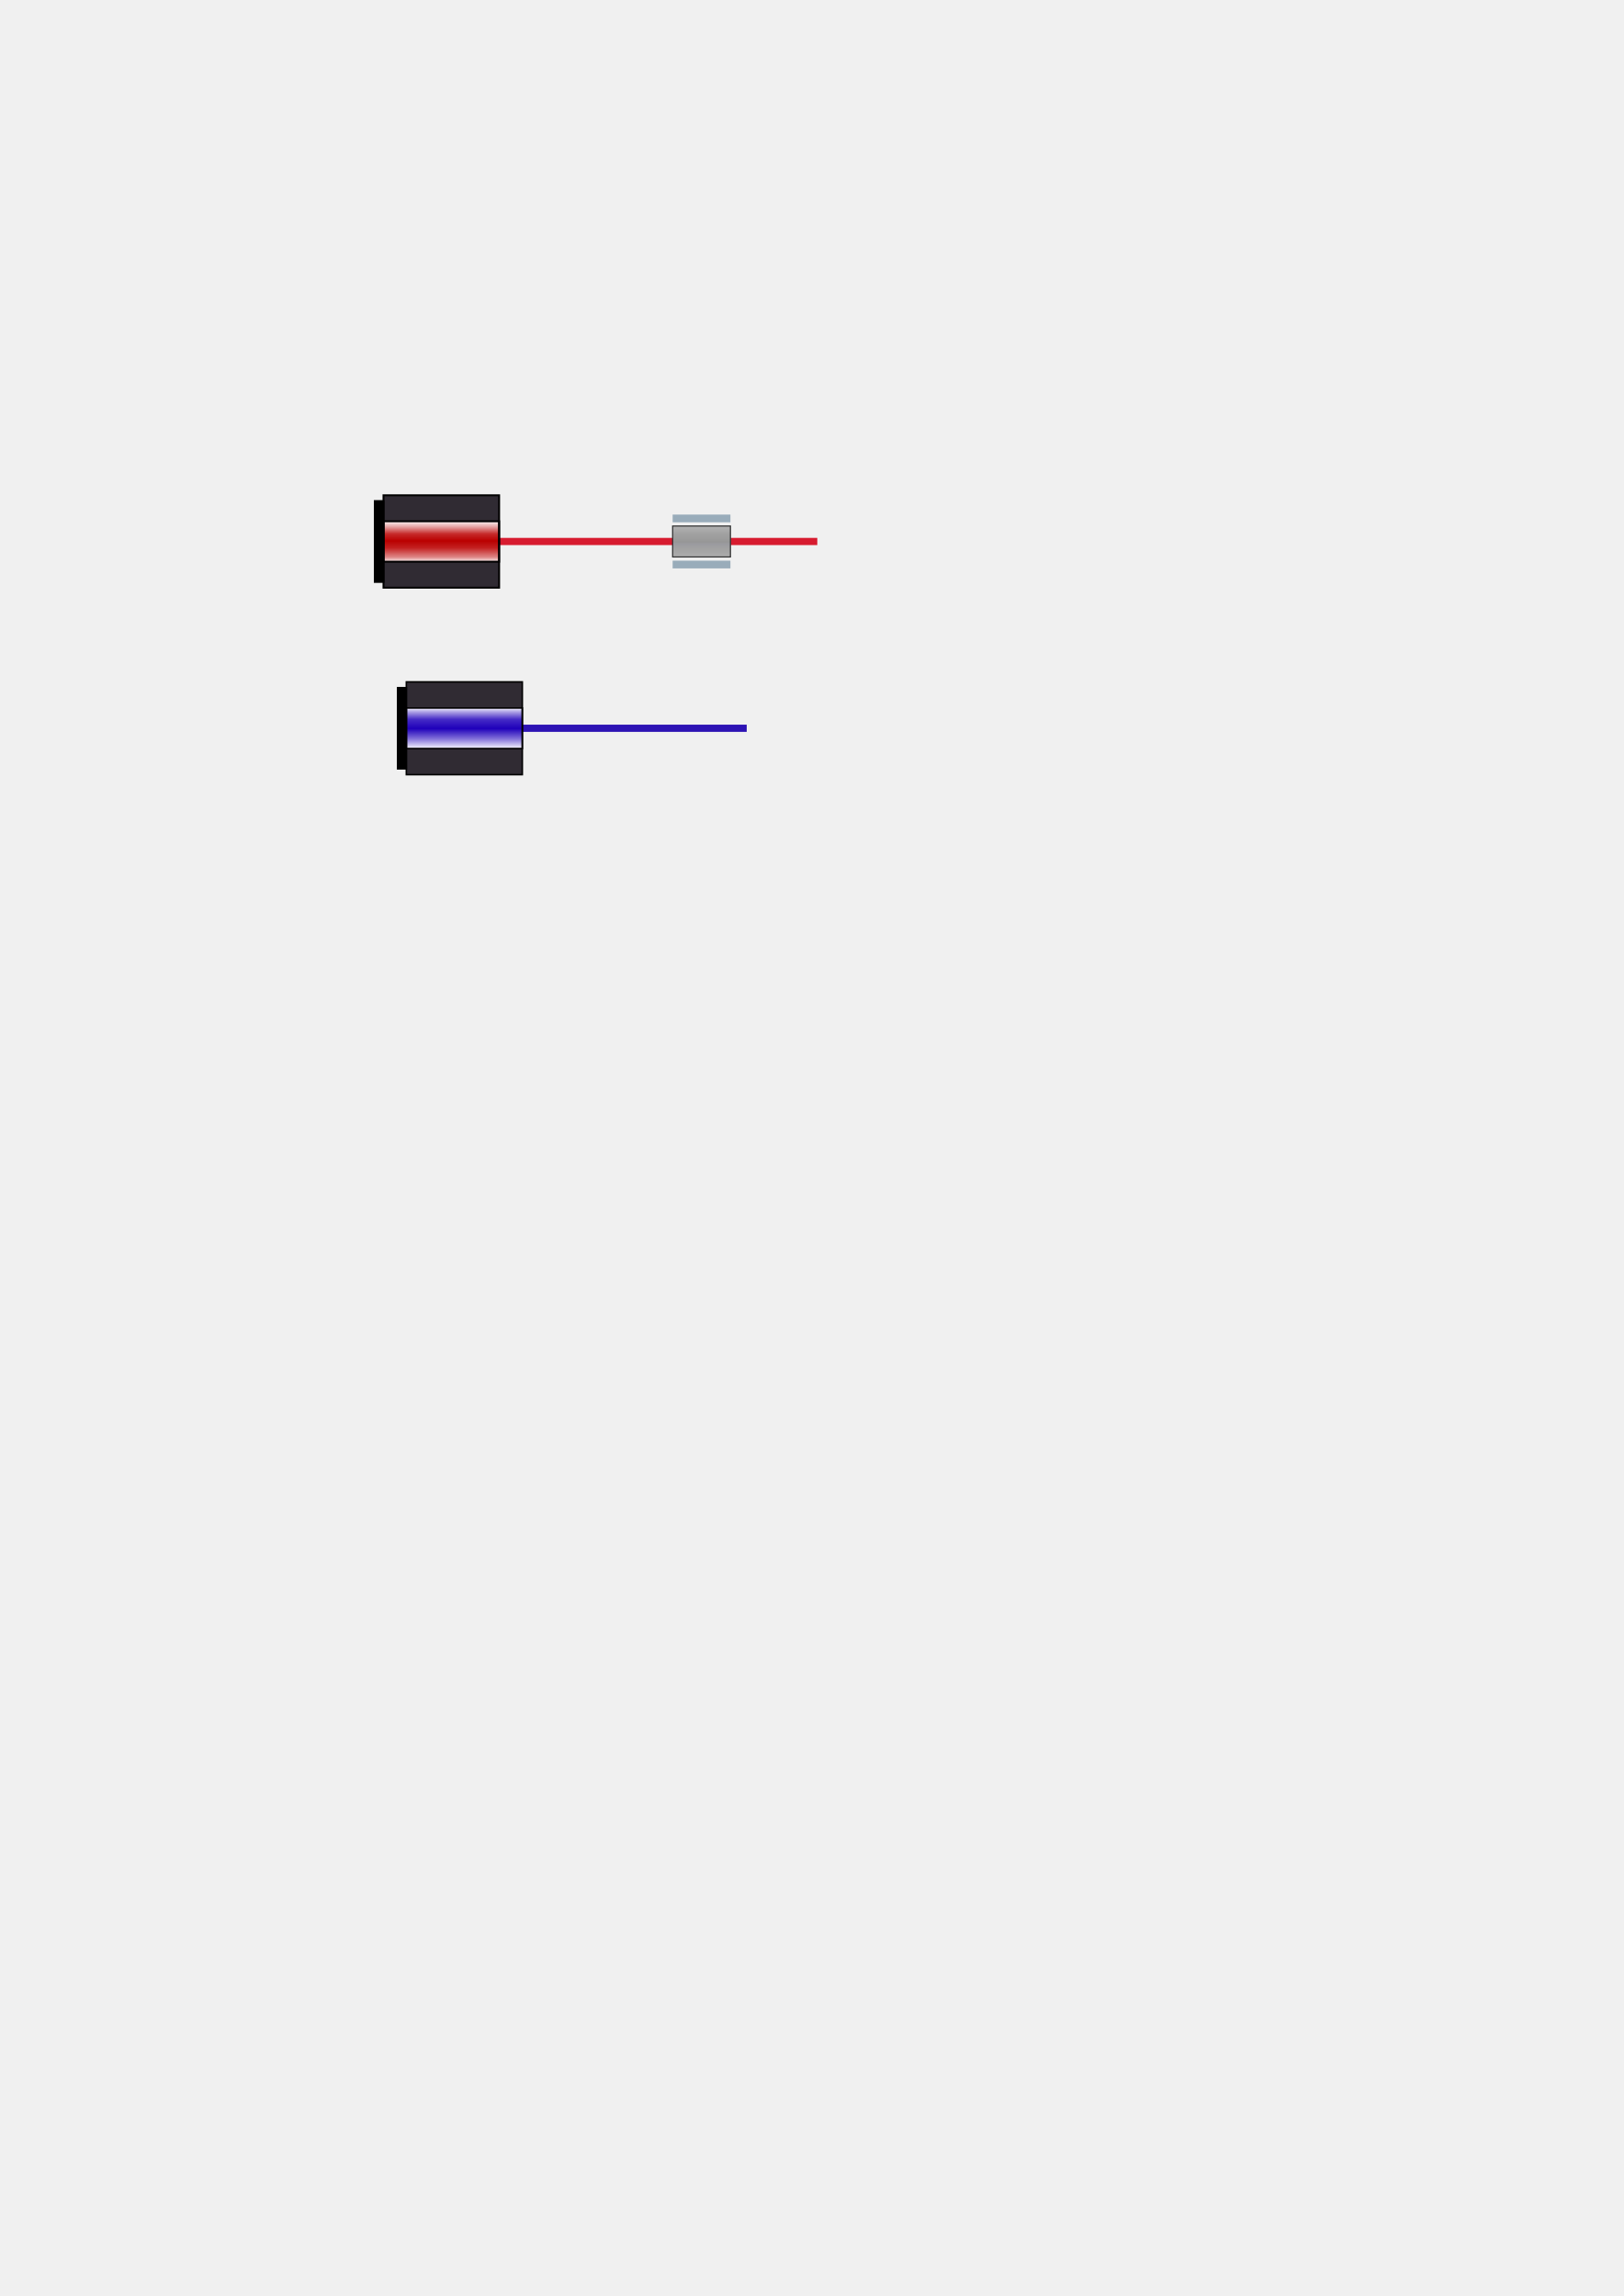
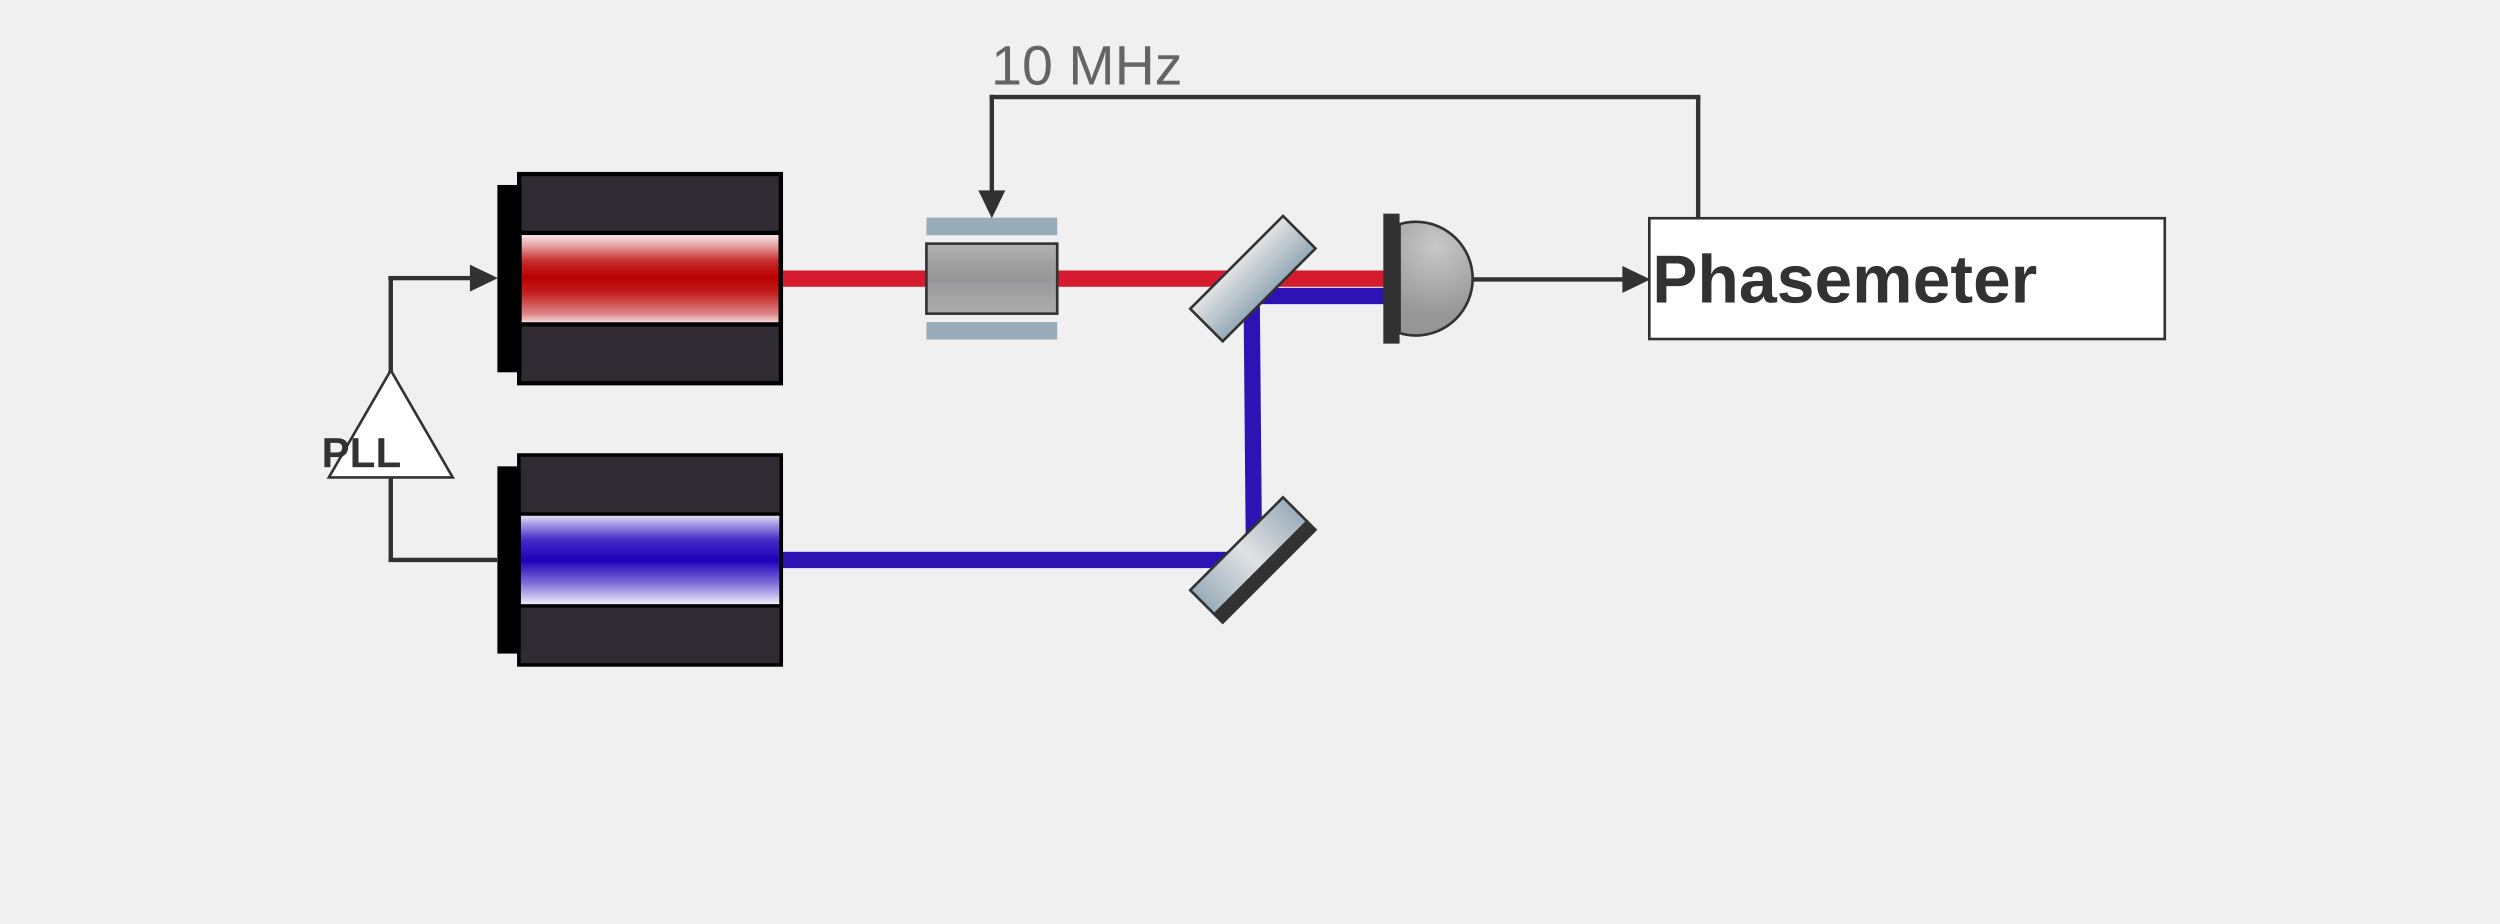
- <svg xmlns="http://www.w3.org/2000/svg" xmlns:xlink="http://www.w3.org/1999/xlink" width="210mm" height="297mm" viewBox="0 0 210 297" version="1.1" id="svg1">
+ <svg xmlns="http://www.w3.org/2000/svg" xmlns:xlink="http://www.w3.org/1999/xlink" width="142.865mm" height="52.784mm" viewBox="0 0 142.865 52.784" version="1.1" id="svg1">
  <defs id="defs1">
    <linearGradient xlink:href="#linearGradient45" id="linearGradient118-6" gradientUnits="userSpaceOnUse" gradientTransform="matrix(0.8,0,0,0.8,-34.8284,-61.1108)" x1="43.535" y1="118.073" x2="43.535" y2="92.333" />
    <linearGradient y2="13.131" x2="28.722" y1="32.973" x1="28.722" gradientUnits="userSpaceOnUse" id="linearGradient45">
      <stop id="stop32" style="stop-color:#FEFCFC" offset="0.005" />
      <stop id="stop33" style="stop-color:#E6A4A4" offset="0.15" />
      <stop id="stop35" style="stop-color:#C62B2B" offset="0.317" />
      <stop id="stop40" style="stop-color:#BA0000" offset="0.485" />
      <stop id="stop41" style="stop-color:#c32020;stop-opacity:1;" offset="0.652" />
      <stop id="stop42" style="stop-color:#de8787;stop-opacity:1;" offset="0.874" />
      <stop id="stop43" style="stop-color:#FFFFFF" offset="1" />
    </linearGradient>
    <linearGradient xlink:href="#linearGradient30-3" id="linearGradient127" gradientUnits="userSpaceOnUse" gradientTransform="matrix(0.8,0,0,0.8,-34.8284,-60.85844)" x1="43.535" y1="107.446" x2="43.535" y2="85.247" />
    <linearGradient gradientTransform="matrix(0.8,0,0,0.8,-35.0284,-61.5817)" y2="86.303" x2="63.739" y1="107.564" x1="63.739" gradientUnits="userSpaceOnUse" id="linearGradient30-3">
      <stop id="stop21" style="stop-color:#b4b4b4;stop-opacity:1;" offset="0" />
      <stop id="stop22" style="stop-color:#a2a2a2;stop-opacity:1;" offset="0.25" />
      <stop id="stop23" style="stop-color:#9b9b9b;stop-opacity:1;" offset="0.428" />
      <stop id="stop24" style="stop-color:#969696;stop-opacity:1;" offset="0.511" />
      <stop id="stop25" style="stop-color:#9b9ba0;stop-opacity:1;" offset="0.581" />
      <stop id="stop26" style="stop-color:#a2a2a2;stop-opacity:1;" offset="0.725" />
      <stop id="stop29" style="stop-color:#aaaaaa;stop-opacity:1;" offset="0.93" />
      <stop id="stop30" style="stop-color:#b4b4b4;stop-opacity:1;" offset="1" />
    </linearGradient>
    <linearGradient xlink:href="#linearGradient140" id="linearGradient86" gradientUnits="userSpaceOnUse" gradientTransform="matrix(0.8,0,0,0.8,-34.8284,-61.1108)" x1="43.535" y1="118.073" x2="43.535" y2="92.333" />
    <linearGradient y2="13.131" x2="28.722" y1="32.973" x1="28.722" gradientUnits="userSpaceOnUse" id="linearGradient140">
      <stop id="stop131" style="stop-color:#fcfcfe;stop-opacity:1;" offset="0.005" />
      <stop id="stop132" style="stop-color:#afa4e6;stop-opacity:1;" offset="0.108" />
      <stop id="stop134" style="stop-color:#452bc6;stop-opacity:1;" offset="0.288" />
      <stop id="stop136" style="stop-color:#1f00ba;stop-opacity:1;" offset="0.506" />
      <stop id="stop137" style="stop-color:#806ed8;stop-opacity:1;" offset="0.745" />
      <stop id="stop138" style="stop-color:#dbd6f4;stop-opacity:1;" offset="0.925" />
      <stop id="stop139" style="stop-color:#FFFFFF" offset="1" />
    </linearGradient>
+     <linearGradient xlink:href="#linearGradient2241" id="linearGradient11" gradientUnits="userSpaceOnUse" gradientTransform="matrix(0.2645833,0,0,0.2645833,112.934,-19.1354)" x1="0" y1="14.548" x2="10.67" y2="14.548" />
+     <linearGradient gradientTransform="matrix(0.35,0,0,1,-116.2935,-14.3086)" y2="22.892" x2="364.555" y1="34.823" x1="330.467" gradientUnits="userSpaceOnUse" id="linearGradient2241">
+       <stop id="stop2228" style="stop-color:#e6e6e6;stop-opacity:1;" offset="0" />
+       <stop id="stop2230" style="stop-color:#92a7b6;stop-opacity:1;" offset="1" />
+     </linearGradient>
+     <radialGradient xlink:href="#radialGradient5264-99-3-0-2-1-3-3-4" id="radialGradient100-5-9" gradientUnits="userSpaceOnUse" gradientTransform="matrix(2.712285,-4.9331678e-8,1.3188837e-7,2.65854,-16.41568,-15.83199)" cx="9.587" cy="8.245" fx="9.587" fy="8.245" r="6.753" />
+     <radialGradient gradientUnits="userSpaceOnUse" fy="7.461" fx="8.879" r="17.067" cy="7.461" cx="8.879" id="radialGradient5264-99-3-0-2-1-3-3-4">
+       <stop id="stop5248-7-96-8-0-2-1-74-6" style="stop-color:#c8c8c8;stop-opacity:1;" offset="0" />
+       <stop id="stop5250-9-8-5-3-7-5-9-1" style="stop-color:#969696;stop-opacity:1;" offset="0.685" />
+     </radialGradient>
+     <linearGradient xlink:href="#linearGradient11422" id="linearGradient10" gradientUnits="userSpaceOnUse" gradientTransform="matrix(0.8,0,0,0.8,-34.8284,-61.1108)" x1="43.535" y1="112.758" x2="43.535" y2="76.388" />
+     <linearGradient id="linearGradient11422" gradientUnits="userSpaceOnUse" x1="350.087" y1="43.03" x2="350.087" y2="14.683" gradientTransform="matrix(0.35,0,0,1,-117.1952,-14.3086)">
+       <stop offset="0.006" style="stop-color:#99acba;stop-opacity:1;" id="stop11424" />
+       <stop offset="0.5" style="stop-color:#e0e2e3;stop-opacity:1;" id="stop11426" />
+       <stop offset="1" style="stop-color:#99acba;stop-opacity:1;" id="stop11428" />
+     </linearGradient>
+     <marker style="overflow:visible" id="Triangle-3-88-0-0" refX="0" refY="0" orient="auto-start-reverse" markerWidth="1.2" markerHeight="1" viewBox="0 0 1 1" preserveAspectRatio="none">
+       <path transform="scale(0.5)" style="fill:context-stroke;fill-rule:evenodd;stroke:context-stroke;stroke-width:1pt" d="M 5.77,0 -2.88,5 V -5 Z" id="path135-31-3-0-4" />
+     </marker>
+     <marker style="overflow:visible" id="Triangle-3-88-0-0-0-3" refX="0" refY="0" orient="auto-start-reverse" markerWidth="1.2" markerHeight="1" viewBox="0 0 1 1" preserveAspectRatio="none">
+       <path transform="scale(0.5)" style="fill:context-stroke;fill-rule:evenodd;stroke:context-stroke;stroke-width:1pt" d="M 5.77,0 -2.88,5 V -5 Z" id="path135-31-3-0-4-7-1" />
+     </marker>
+     <marker style="overflow:visible" id="Triangle-3-88-0-0-0-3-6" refX="0" refY="0" orient="auto-start-reverse" markerWidth="1.2" markerHeight="1" viewBox="0 0 1 1" preserveAspectRatio="none">
+       <path transform="scale(0.5)" style="fill:context-stroke;fill-rule:evenodd;stroke:context-stroke;stroke-width:1pt" d="M 5.77,0 -2.88,5 V -5 Z" id="path135-31-3-0-4-7-1-9" />
+     </marker>
  </defs>
-   <g id="layer1">
-     <path style="display:inline;fill:none;stroke:#d71b2f;stroke-width:0.93;stroke-linecap:square;stroke-linejoin:miter;stroke-miterlimit:4;stroke-dasharray:none;stroke-opacity:1;enable-background:new" d="M 63.693,70.044 H 105.239" id="path7450-23-2-3" />
-     <g style="display:inline;stroke-width:1.242;enable-background:new" id="g5721-5-0-2-2-2-2" transform="matrix(-0.2638015,0,0,-0.2635354,64.65298,76.11937)">
+   <g id="layer1" transform="translate(-20.06757,-54.12162)">
+     <path style="display:inline;fill:none;stroke:#d71b2f;stroke-width:0.93;stroke-linecap:square;stroke-linejoin:miter;stroke-miterlimit:4;stroke-dasharray:none;stroke-opacity:1;enable-background:new" d="M 63.66,70.044 H 102.292" id="path7450-23-2-3" />
+     <g style="display:inline;stroke-width:1.242;enable-background:new" id="g5721-5-0-2-2-2-2" transform="matrix(-0.2638015,0,0,-0.2635354,64.79045,76.11937)">
      <rect id="rect5685-9-9-8-1-5-9" height="12.756" width="56.693" y="0.375" x="0.375" style="display:inline;fill:#302b33;stroke-width:1.242;enable-background:new" transform="translate(3.0799673e-5,-3.0040244e-5)" />
      <rect id="rect5687-3-4-0-5-7-4" height="12.756" width="56.693" y="32.973" x="0.375" style="display:inline;fill:#302b33;stroke-width:1.242;enable-background:new" transform="translate(3.0799673e-5,-3.0040244e-5)" />
      <rect id="rect5710-8-8-0-5-0-9" height="19.842" width="56.693" y="13.131" x="0.375" style="display:inline;fill:url(#linearGradient118-6);fill-opacity:1;stroke:#000000;stroke-width:0.933;stroke-dasharray:none;enable-background:new" transform="translate(3.0799673e-5,-3.0040244e-5)" />
      <rect id="rect5712-9-3-6-8-9-7" height="39.686" width="4.252" y="3.209" x="57.068" style="display:inline;stroke:#000000;stroke-width:0.932;enable-background:new" transform="translate(3.0799673e-5,-3.0040244e-5)" />
      <rect id="rect5714-0-0-1-5-1-3" height="45.354" width="56.693" y="0.375" x="0.375" style="display:inline;fill:none;stroke:#000000;stroke-width:0.932;enable-background:new" transform="translate(3.0799673e-5,-3.0040244e-5)" />
    </g>
-     <g id="use41-5-2-5-6" transform="matrix(-0.2397344,0,0,-0.2352465,94.55979,73.85979)" style="display:inline;stroke-width:1.379">
+     <g id="use41-5-2-5-6" transform="matrix(-0.2397344,0,0,-0.2352465,80.57331,73.85979)" style="display:inline;stroke-width:1.379">
      <linearGradient gradientTransform="matrix(0.8,0,0,0.8,-35.0284,-61.5817)" y2="86.303" x2="63.739" y1="107.564" x1="63.739" gradientUnits="userSpaceOnUse" id="linearGradient126">
        <stop id="stop73-6-3-6-0" style="stop-color:#FFFFFF" offset="0" />
        <stop id="stop74-7-4-1-6" style="stop-color:#FFFF99" offset="0.25" />
        <stop id="stop75-2-7-0-6" style="stop-color:#FFFF58" offset="0.428" />
        <stop id="stop76-5-7-6-0" style="stop-color:#FFFF3E" offset="0.511" />
        <stop id="stop77-9-4-7-0" style="stop-color:#FFFF53" offset="0.581" />
        <stop id="stop78-0-7-1-5" style="stop-color:#FFFF89" offset="0.725" />
        <stop id="stop79-9-4-6-1" style="stop-color:#FFFFE0" offset="0.93" />
        <stop id="stop80-8-0-1-9" style="stop-color:#FFFFFF" offset="1" />
      </linearGradient>
      <rect id="rect80-16-3-2-1" height="17.009" width="31.18" y="7.714" x="0.375" style="fill:url(#linearGradient127);fill-opacity:1;stroke:#323232;stroke-width:0.632;stroke-dasharray:none;stroke-opacity:1" />
      <rect id="rect81-2-2-1-9" height="4.252" width="31.181" y="1.423" x="0.375" style="fill:#99acba;fill-opacity:1;stroke:none;stroke-width:0.632;stroke-dasharray:none;stroke-opacity:1" />
      <rect id="rect82-3-6-6-3" height="4.252" width="31.181" y="26.763" x="0.375" style="fill:#99acba;fill-opacity:1;stroke:none;stroke-width:0.632;stroke-dasharray:none;stroke-opacity:1" />
    </g>
-     <path style="display:inline;fill:none;stroke:#2d13b4;stroke-width:0.93;stroke-linecap:square;stroke-linejoin:miter;stroke-miterlimit:4;stroke-dasharray:none;stroke-opacity:1;marker-end:;enable-background:new" d="m 58.474,94.205 37.637,-1e-5" id="path12-5-3-7-5" />
-     <g style="display:inline;enable-background:new" id="g29-4-4-8-6" transform="matrix(-0.2645833,0,0,-0.2645833,67.65264,100.3046)">
+     <path style="display:inline;fill:none;stroke:#2d13b4;stroke-width:0.93;stroke-linecap:square;stroke-linejoin:miter;stroke-miterlimit:4;stroke-dasharray:none;stroke-opacity:1;enable-background:new" d="m 55.636,86.121 36.3,-1e-5" id="path12-5-3-7-5" />
+     <path style="display:inline;fill:none;stroke:#2d13b4;stroke-width:0.93;stroke-linecap:square;stroke-linejoin:miter;stroke-miterlimit:4;stroke-dasharray:none;stroke-opacity:1;enable-background:new" d="m 91.434,71.037 10.029,-1e-5" id="path12-5-3-7-5-3" />
+     <path style="display:inline;fill:none;stroke:#2d13b4;stroke-width:0.93;stroke-linecap:square;stroke-linejoin:miter;stroke-miterlimit:4;stroke-dasharray:none;stroke-opacity:1;enable-background:new" d="M 91.724,85.525 91.603,71.968" id="path12-5-3-7-5-6" />
+     <g style="display:inline;enable-background:new" id="g29-4-4-8-6" transform="matrix(-0.2645833,0,0,-0.2645833,64.81466,92.22065)">
      <g id="g28-0-4-1-3">
        <rect id="rect16-8-3-7-3" height="12.756" width="56.693" y="0.375" x="0.375" style="fill:#302b33" />
        <rect id="rect17-3-2-0-9" height="12.756" width="56.693" y="32.973" x="0.375" style="fill:#302b33" />
        <linearGradient y2="13.131" x2="28.722" y1="32.973" x1="28.722" gradientUnits="userSpaceOnUse" id="linearGradient74">
          <stop id="stop68-5-4-9-6" style="stop-color:#FFFFFF" offset="0" />
          <stop id="stop69-9-4-9-1" style="stop-color:#FEFCFC" offset="0.005" />
          <stop id="stop70-4-9-3-2" style="stop-color:#E6A4A4" offset="0.15" />
          <stop id="stop71-6-8-5-4" style="stop-color:#D35E5E" offset="0.277" />
          <stop id="stop72-8-1-4-7" style="stop-color:#C62B2B" offset="0.382" />
          <stop id="stop73-4-3-6-3" style="stop-color:#BD0C0C" offset="0.462" />
          <stop id="stop74-7-9-6-0" style="stop-color:#BA0000" offset="0.506" />
          <stop id="stop75-5-8-5-5" style="stop-color:#D86E6E" offset="0.708" />
          <stop id="stop76-6-7-6-9" style="stop-color:#F4D6D6" offset="0.91" />
          <stop id="stop77-1-0-4-8" style="stop-color:#FFFFFF" offset="1" />
        </linearGradient>
        <rect id="rect26-5-8-7-9" height="19.842" width="56.693" y="13.131" x="0.375" style="display:inline;fill:url(#linearGradient86);fill-opacity:1;stroke:#000000;stroke-width:0.75" />
        <rect id="rect27-0-4-2-0" height="39.686" width="4.252" y="3.209" x="57.068" style="display:inline;stroke:#000000;stroke-width:0.75" />
        <rect id="rect28-9-0-1-3" height="45.354" width="56.693" y="0.375" x="0.375" style="display:inline;fill:none;stroke:#000000;stroke-width:0.75" />
      </g>
    </g>
+     <rect id="use33-8-8" height="7.5" width="2.625" y="-19.037" x="113.032" style="display:inline;fill:url(#linearGradient11);fill-opacity:1;stroke:#323232;stroke-width:0.15;stroke-dasharray:none;stroke-opacity:1;enable-background:new" transform="rotate(45)" />
+     <g style="display:inline;enable-background:new" id="use4-8-8" transform="matrix(0.3274893,0,0,0.3274893,98.99594,66.20814)">
+       <path id="path100-7-4" d="m 6.044,1.792 c -0.986,0 -1.936,0.148 -2.835,0.417 v 19.01 c 0.899,0.268 1.849,0.416 2.835,0.416 5.479,0 9.921,-4.441 9.921,-9.921 0,-5.48 -4.442,-9.922 -9.921,-9.922 z" style="display:inline;fill:url(#radialGradient100-5-9);fill-opacity:1;stroke:#323232;stroke-width:0.458;stroke-dasharray:none;stroke-opacity:1;enable-background:new" transform="translate(-2.7354586e-6,3.4352269e-5)" />
+       <rect id="rect100-2-4" height="22.678" width="2.835" y="0.375" x="0.375" style="display:inline;fill:#323232;fill-opacity:1;stroke:none;stroke-width:0.75;enable-background:new" transform="translate(-2.7354586e-6,3.4352269e-5)" />
+     </g>
+     <g id="use9-3-3" transform="translate(61.45477,-355.0416)" style="display:inline">
+       <rect style="fill:#ffffff;fill-opacity:1;stroke:#323232;stroke-width:0.15;stroke-dasharray:none;stroke-opacity:1" id="rect58-5" width="29.457" height="6.903" x="52.864" y="421.634" />
+       <text xml:space="preserve" style="font-size:3.881px;text-align:center;text-anchor:middle;fill:#667982;fill-opacity:1;stroke:#000000;stroke-width:0.485;stroke-opacity:1" x="67.427" y="426.452" id="text59-9">
+         <tspan style="font-style:normal;font-variant:normal;font-weight:bold;font-stretch:normal;font-size:3.881px;font-family:Arial;-inkscape-font-specification:Arial;text-align:center;text-anchor:middle;fill:#323232;fill-opacity:1;stroke:none;stroke-width:0.485" x="67.427" y="426.452" id="tspan59-1">Phasemeter</tspan>
+       </text>
+     </g>
+     <g style="display:inline;enable-background:new" id="g3815-7" transform="matrix(0.1870887,0.1870887,-0.1870887,0.1870887,93.38701,82.4015)">
+       <rect id="rect3806-7" height="28.346" width="9.921" y="0.375" x="0.375" style="display:inline;fill:url(#linearGradient10);fill-opacity:1;stroke:#323232;stroke-width:0.567;stroke-dasharray:none;stroke-opacity:1;enable-background:new" transform="translate(-1.4845214e-5)" />
+       <rect id="rect3808-4" height="28.346" width="2.836" y="0.375" x="7.46" style="display:inline;fill:#323232;fill-opacity:1;stroke:none;stroke-width:0.748;stroke-dasharray:none;stroke-opacity:1;enable-background:new" transform="translate(-1.4845214e-5)" />
+     </g>
+     <path style="display:inline;fill:none;stroke:#323232;stroke-width:0.25;stroke-linecap:square;stroke-linejoin:miter;stroke-miterlimit:4;stroke-dasharray:none;stroke-opacity:1;marker-end:url(#Triangle-3-88-0-0);enable-background:new" d="m 104.328,70.09 h 8.984" id="path7450-4-6-1-2-8-2-0-48-5-6-8-8-6" />
+     <path style="display:inline;fill:none;stroke:#323232;stroke-width:0.25;stroke-linecap:square;stroke-linejoin:miter;stroke-miterlimit:4;stroke-dasharray:none;stroke-opacity:1;enable-background:new" d="M 117.111,66.484 V 59.831" id="path7450-4-6-1-2-8-2-0-48-5-6-8-8-6-1" />
+     <path style="display:inline;fill:none;stroke:#323232;stroke-width:0.25;stroke-linecap:square;stroke-linejoin:miter;stroke-miterlimit:4;stroke-dasharray:none;stroke-opacity:1;marker-end:url(#Triangle-3-88-0-0-0-3);enable-background:new" d="m 76.746,59.664 v 5.87" id="path7450-4-6-1-2-8-2-0-48-5-6-8-8-6-1-7" />
+     <path style="display:inline;fill:none;stroke:#323232;stroke-width:0.25;stroke-linecap:square;stroke-linejoin:miter;stroke-miterlimit:4;stroke-dasharray:none;stroke-opacity:1;marker-end:url(#Triangle-3-88-0-0-0-3-6);enable-background:new" d="m 42.395,70.015 h 5.059" id="path7450-4-6-1-2-8-2-0-48-5-6-8-8-6-1-7-4" />
+     <path style="display:inline;fill:none;stroke:#323232;stroke-width:0.25;stroke-linecap:square;stroke-linejoin:miter;stroke-miterlimit:4;stroke-dasharray:none;stroke-opacity:1;enable-background:new" d="M 117.114,59.667 H 76.756" id="path7450-4-6-1-2-8-2-0-48-5-6-8-8-6-1-1" />
+     <path style="display:inline;fill:none;stroke:#323232;stroke-width:0.25;stroke-linecap:square;stroke-linejoin:miter;stroke-miterlimit:4;stroke-dasharray:none;stroke-opacity:1;enable-background:new" d="M 42.399,70.034 V 86.101" id="path7450-4-6-1-2-8-2-0-48-5-6-8-8-6-1-1-9" />
+     <text xml:space="preserve" style="font-style:normal;font-variant:normal;font-weight:bold;font-stretch:normal;font-size:3.175px;font-family:Arial;-inkscape-font-specification:'Arial Bold';fill:#d71b2f;fill-opacity:0.03;stroke:#323232;stroke-width:0.246;stroke-linecap:square;stroke-dasharray:none;stroke-opacity:1" x="76.708" y="58.952" id="text435">
+       <tspan id="tspan435" style="font-style:normal;font-variant:normal;font-weight:normal;font-stretch:normal;font-size:3.175px;font-family:Arial;-inkscape-font-specification:Arial;fill:#646464;fill-opacity:1;stroke:none;stroke-width:0.246" x="76.708" y="58.952">10 MHz</tspan>
+     </text>
+     <path style="display:inline;fill:none;stroke:#323232;stroke-width:0.25;stroke-linecap:square;stroke-linejoin:miter;stroke-miterlimit:4;stroke-dasharray:none;stroke-opacity:1;enable-background:new" d="m 42.412,86.121 h 5.958" id="path7450-4-6-1-2-8-2-0-48-5-6-8-8-6-1-5" />
+     <polygon style="display:inline;fill:#ffffff;fill-opacity:1;stroke:#323232;stroke-width:0.781;stroke-dasharray:none;stroke-opacity:1;enable-background:new" points="32.266,19.062 0.375,37.473 0.375,0.65 " id="polygon440" transform="matrix(0,-0.1919893,0.1922667,0,38.73454,81.47616)" />
+     <text xml:space="preserve" style="font-style:normal;font-variant:normal;font-weight:normal;font-stretch:normal;font-size:2.41px;font-family:Arial;-inkscape-font-specification:Arial;text-align:center;text-anchor:middle;fill:#ffffff;fill-opacity:1;stroke:#323232;stroke-width:0.15;stroke-linecap:square;stroke-dasharray:none;stroke-opacity:1" x="42.402" y="80.82" id="text442">
+       <tspan id="tspan442" style="font-style:normal;font-variant:normal;font-weight:bold;font-stretch:normal;font-family:Arial;-inkscape-font-specification:'Arial Bold';fill:#323232;fill-opacity:1;stroke:none;stroke-width:0.15" x="42.402" y="80.82">PLL</tspan>
+     </text>
  </g>
</svg>
